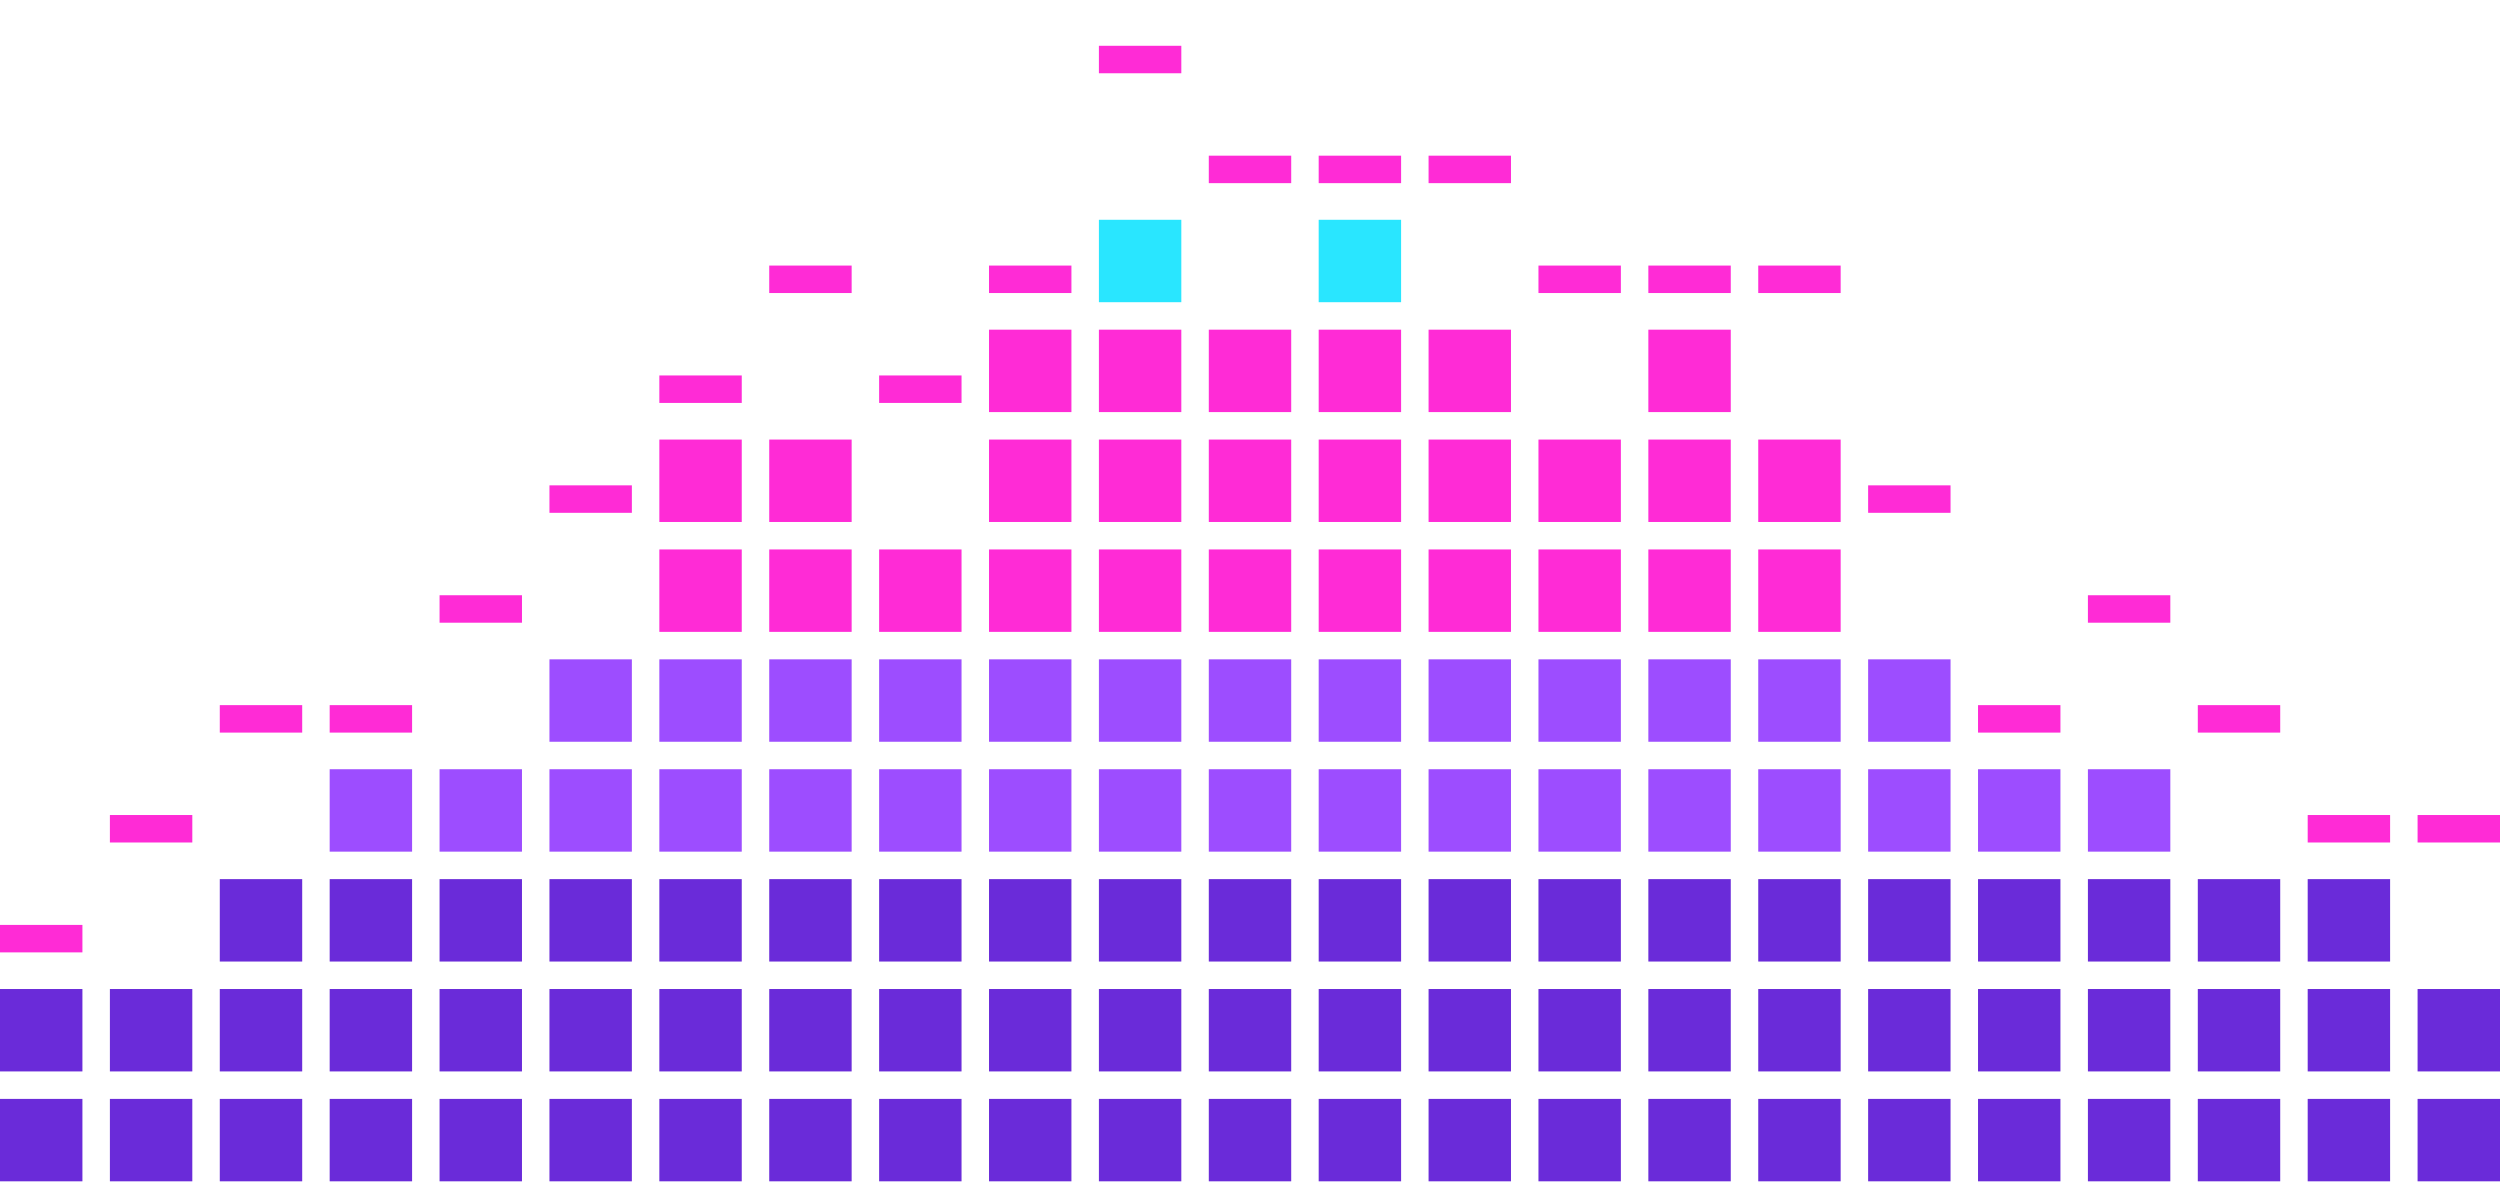
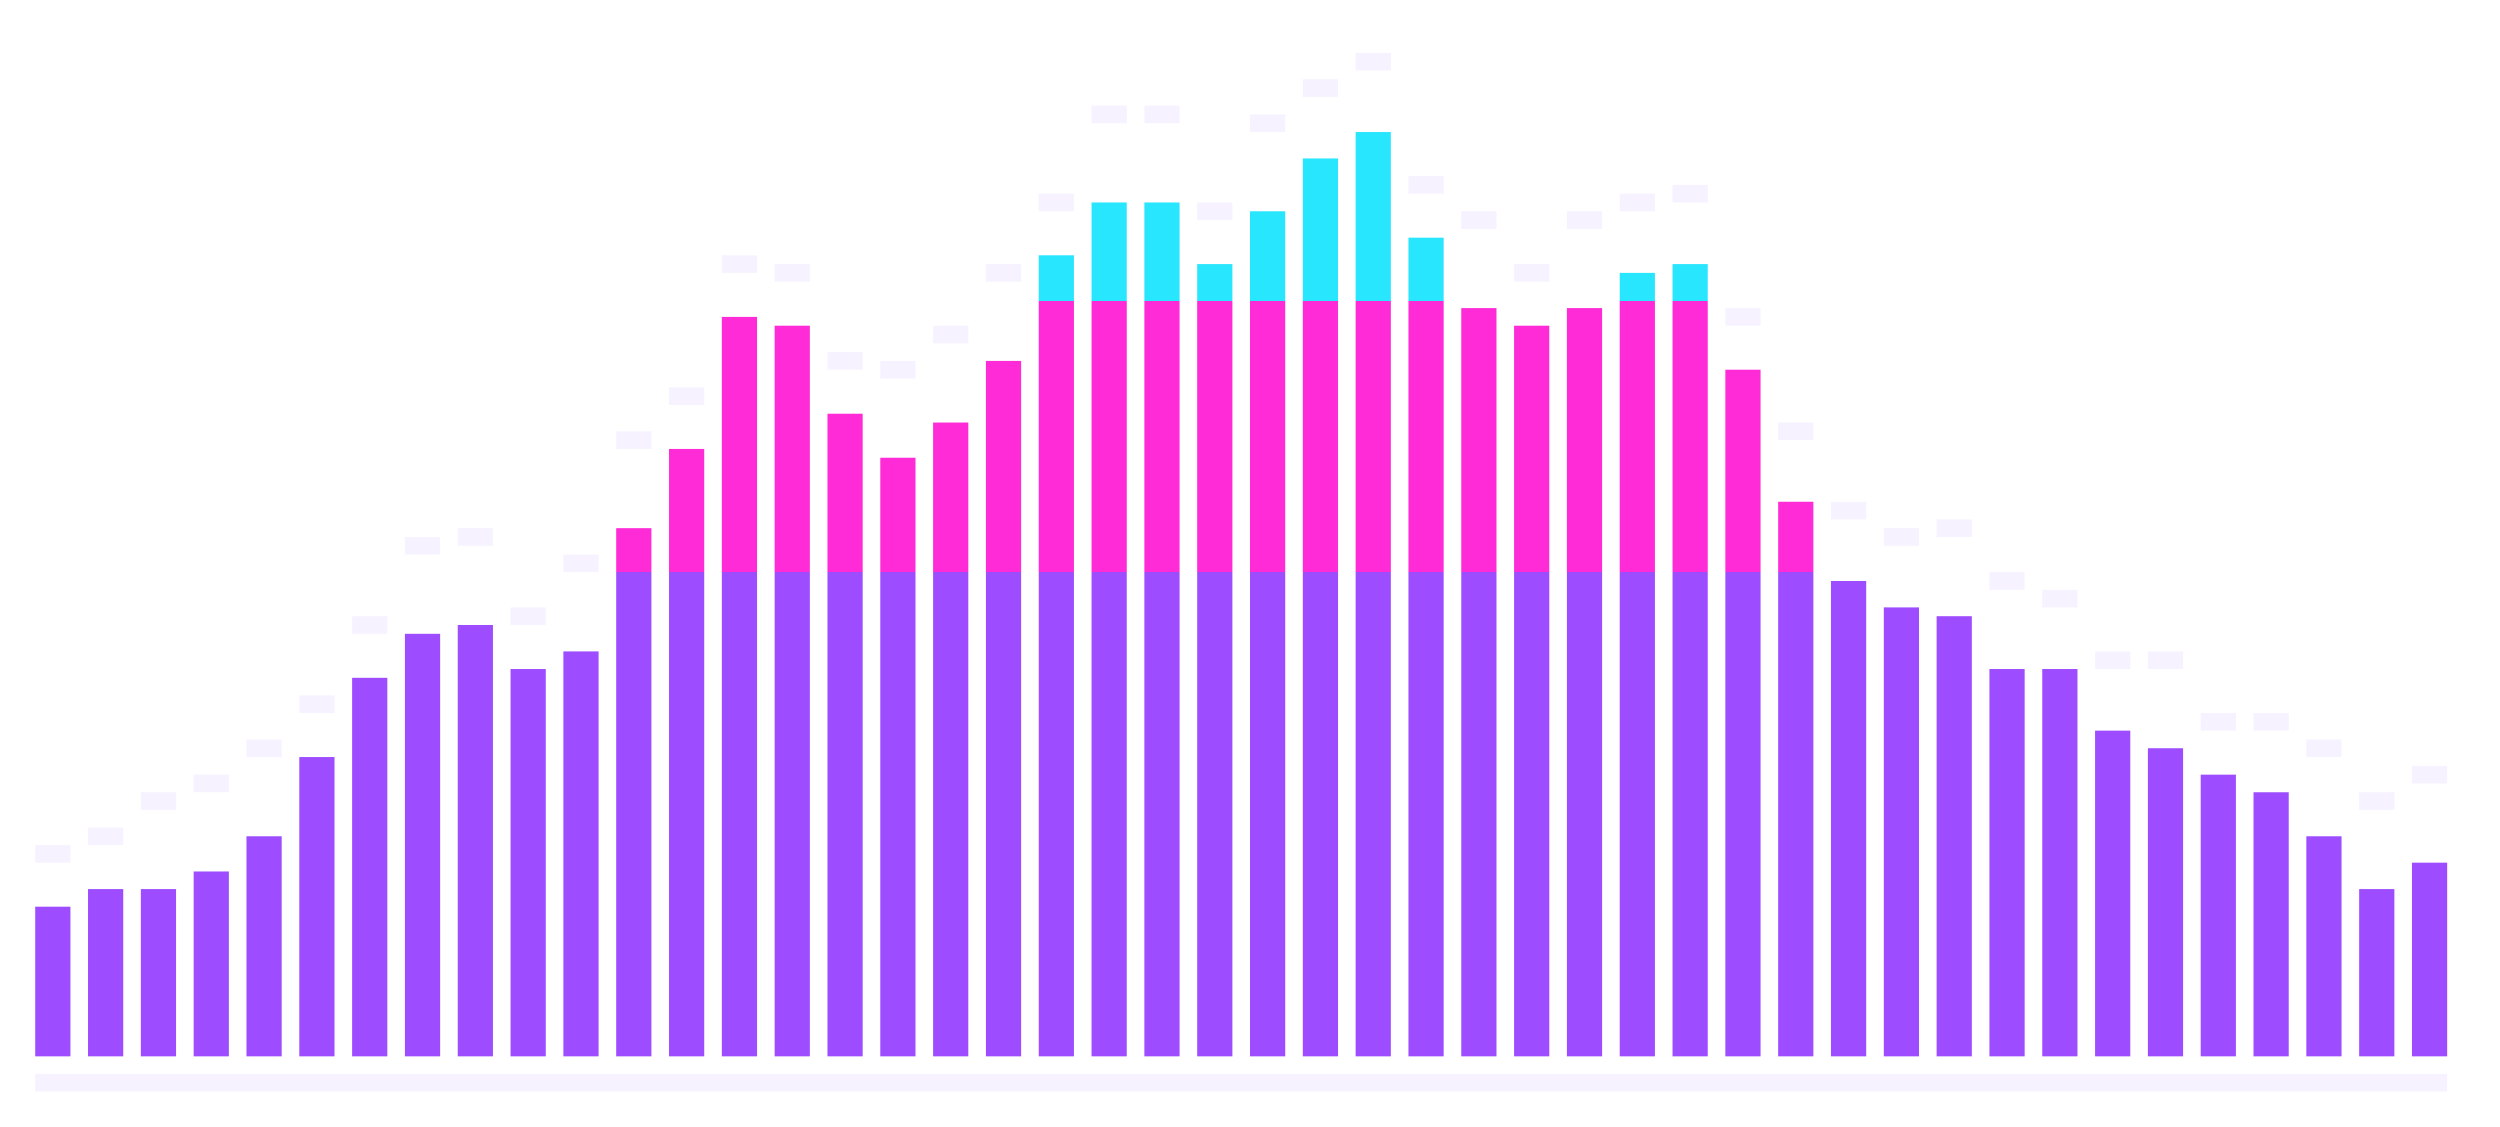
- <svg xmlns="http://www.w3.org/2000/svg" viewBox="0 0 273 129" aria-hidden="true">
-   <g fill="#6A2BD9">
-     <rect x="0" y="120" width="9" height="9" />
-     <rect x="0" y="108" width="9" height="9" />
-     <rect x="12" y="120" width="9" height="9" />
-     <rect x="12" y="108" width="9" height="9" />
-     <rect x="24" y="120" width="9" height="9" />
-     <rect x="24" y="108" width="9" height="9" />
-     <rect x="24" y="96" width="9" height="9" />
-     <rect x="36" y="120" width="9" height="9" />
-     <rect x="36" y="108" width="9" height="9" />
-     <rect x="36" y="96" width="9" height="9" />
-     <rect x="48" y="120" width="9" height="9" />
-     <rect x="48" y="108" width="9" height="9" />
-     <rect x="48" y="96" width="9" height="9" />
-     <rect x="60" y="120" width="9" height="9" />
-     <rect x="60" y="108" width="9" height="9" />
-     <rect x="60" y="96" width="9" height="9" />
-     <rect x="72" y="120" width="9" height="9" />
-     <rect x="72" y="108" width="9" height="9" />
-     <rect x="72" y="96" width="9" height="9" />
-     <rect x="84" y="120" width="9" height="9" />
-     <rect x="84" y="108" width="9" height="9" />
-     <rect x="84" y="96" width="9" height="9" />
-     <rect x="96" y="120" width="9" height="9" />
-     <rect x="96" y="108" width="9" height="9" />
-     <rect x="96" y="96" width="9" height="9" />
-     <rect x="108" y="120" width="9" height="9" />
-     <rect x="108" y="108" width="9" height="9" />
-     <rect x="108" y="96" width="9" height="9" />
-     <rect x="120" y="120" width="9" height="9" />
-     <rect x="120" y="108" width="9" height="9" />
-     <rect x="120" y="96" width="9" height="9" />
-     <rect x="132" y="120" width="9" height="9" />
-     <rect x="132" y="108" width="9" height="9" />
-     <rect x="132" y="96" width="9" height="9" />
-     <rect x="144" y="120" width="9" height="9" />
-     <rect x="144" y="108" width="9" height="9" />
-     <rect x="144" y="96" width="9" height="9" />
-     <rect x="156" y="120" width="9" height="9" />
-     <rect x="156" y="108" width="9" height="9" />
-     <rect x="156" y="96" width="9" height="9" />
-     <rect x="168" y="120" width="9" height="9" />
-     <rect x="168" y="108" width="9" height="9" />
-     <rect x="168" y="96" width="9" height="9" />
-     <rect x="180" y="120" width="9" height="9" />
-     <rect x="180" y="108" width="9" height="9" />
-     <rect x="180" y="96" width="9" height="9" />
-     <rect x="192" y="120" width="9" height="9" />
-     <rect x="192" y="108" width="9" height="9" />
-     <rect x="192" y="96" width="9" height="9" />
-     <rect x="204" y="120" width="9" height="9" />
-     <rect x="204" y="108" width="9" height="9" />
-     <rect x="204" y="96" width="9" height="9" />
-     <rect x="216" y="120" width="9" height="9" />
-     <rect x="216" y="108" width="9" height="9" />
-     <rect x="216" y="96" width="9" height="9" />
-     <rect x="228" y="120" width="9" height="9" />
-     <rect x="228" y="108" width="9" height="9" />
-     <rect x="228" y="96" width="9" height="9" />
-     <rect x="240" y="120" width="9" height="9" />
-     <rect x="240" y="108" width="9" height="9" />
-     <rect x="240" y="96" width="9" height="9" />
-     <rect x="252" y="120" width="9" height="9" />
-     <rect x="252" y="108" width="9" height="9" />
-     <rect x="252" y="96" width="9" height="9" />
-     <rect x="264" y="120" width="9" height="9" />
-     <rect x="264" y="108" width="9" height="9" />
+ <svg xmlns="http://www.w3.org/2000/svg" viewBox="8 30 284 128" aria-hidden="true">
+   <defs>
+     <linearGradient id="lv" gradientUnits="userSpaceOnUse" x1="0" y1="150" x2="0" y2="40">
+       <stop offset="0" stop-color="#9D4DFF" />
+       <stop offset="0.5" stop-color="#9D4DFF" />
+       <stop offset="0.5" stop-color="#FF2BD6" />
+       <stop offset="0.78" stop-color="#FF2BD6" />
+       <stop offset="0.78" stop-color="#29E6FF" />
+       <stop offset="1" stop-color="#29E6FF" />
+     </linearGradient>
+   </defs>
+   <g fill="url(#lv)">
+     <rect x="12" y="133" width="4" height="17" />
+     <rect x="18" y="131" width="4" height="19" />
+     <rect x="24" y="131" width="4" height="19" />
+     <rect x="30" y="129" width="4" height="21" />
+     <rect x="36" y="125" width="4" height="25" />
+     <rect x="42" y="116" width="4" height="34" />
+     <rect x="48" y="107" width="4" height="43" />
+     <rect x="54" y="102" width="4" height="48" />
+     <rect x="60" y="101" width="4" height="49" />
+     <rect x="66" y="106" width="4" height="44" />
+     <rect x="72" y="104" width="4" height="46" />
+     <rect x="78" y="90" width="4" height="60" />
+     <rect x="84" y="81" width="4" height="69" />
+     <rect x="90" y="66" width="4" height="84" />
+     <rect x="96" y="67" width="4" height="83" />
+     <rect x="102" y="77" width="4" height="73" />
+     <rect x="108" y="82" width="4" height="68" />
+     <rect x="114" y="78" width="4" height="72" />
+     <rect x="120" y="71" width="4" height="79" />
+     <rect x="126" y="59" width="4" height="91" />
+     <rect x="132" y="53" width="4" height="97" />
+     <rect x="138" y="53" width="4" height="97" />
+     <rect x="144" y="60" width="4" height="90" />
+     <rect x="150" y="54" width="4" height="96" />
+     <rect x="156" y="48" width="4" height="102" />
+     <rect x="162" y="45" width="4" height="105" />
+     <rect x="168" y="57" width="4" height="93" />
+     <rect x="174" y="65" width="4" height="85" />
+     <rect x="180" y="67" width="4" height="83" />
+     <rect x="186" y="65" width="4" height="85" />
+     <rect x="192" y="61" width="4" height="89" />
+     <rect x="198" y="60" width="4" height="90" />
+     <rect x="204" y="72" width="4" height="78" />
+     <rect x="210" y="87" width="4" height="63" />
+     <rect x="216" y="96" width="4" height="54" />
+     <rect x="222" y="99" width="4" height="51" />
+     <rect x="228" y="100" width="4" height="50" />
+     <rect x="234" y="106" width="4" height="44" />
+     <rect x="240" y="106" width="4" height="44" />
+     <rect x="246" y="113" width="4" height="37" />
+     <rect x="252" y="115" width="4" height="35" />
+     <rect x="258" y="118" width="4" height="32" />
+     <rect x="264" y="120" width="4" height="30" />
+     <rect x="270" y="125" width="4" height="25" />
+     <rect x="276" y="131" width="4" height="19" />
+     <rect x="282" y="128" width="4" height="22" />
  </g>
-   <g fill="#9D4DFF">
-     <rect x="36" y="84" width="9" height="9" />
-     <rect x="48" y="84" width="9" height="9" />
-     <rect x="60" y="84" width="9" height="9" />
-     <rect x="60" y="72" width="9" height="9" />
-     <rect x="72" y="84" width="9" height="9" />
-     <rect x="72" y="72" width="9" height="9" />
-     <rect x="84" y="84" width="9" height="9" />
-     <rect x="84" y="72" width="9" height="9" />
-     <rect x="96" y="84" width="9" height="9" />
-     <rect x="96" y="72" width="9" height="9" />
-     <rect x="108" y="84" width="9" height="9" />
-     <rect x="108" y="72" width="9" height="9" />
-     <rect x="120" y="84" width="9" height="9" />
-     <rect x="120" y="72" width="9" height="9" />
-     <rect x="132" y="84" width="9" height="9" />
-     <rect x="132" y="72" width="9" height="9" />
-     <rect x="144" y="84" width="9" height="9" />
-     <rect x="144" y="72" width="9" height="9" />
-     <rect x="156" y="84" width="9" height="9" />
-     <rect x="156" y="72" width="9" height="9" />
-     <rect x="168" y="84" width="9" height="9" />
-     <rect x="168" y="72" width="9" height="9" />
-     <rect x="180" y="84" width="9" height="9" />
-     <rect x="180" y="72" width="9" height="9" />
-     <rect x="192" y="84" width="9" height="9" />
-     <rect x="192" y="72" width="9" height="9" />
-     <rect x="204" y="84" width="9" height="9" />
-     <rect x="204" y="72" width="9" height="9" />
-     <rect x="216" y="84" width="9" height="9" />
-     <rect x="228" y="84" width="9" height="9" />
+   <g fill="#F7F2FF">
+     <rect x="12" y="126" width="4" height="2" />
+     <rect x="18" y="124" width="4" height="2" />
+     <rect x="24" y="120" width="4" height="2" />
+     <rect x="30" y="118" width="4" height="2" />
+     <rect x="36" y="114" width="4" height="2" />
+     <rect x="42" y="109" width="4" height="2" />
+     <rect x="48" y="100" width="4" height="2" />
+     <rect x="54" y="91" width="4" height="2" />
+     <rect x="60" y="90" width="4" height="2" />
+     <rect x="66" y="99" width="4" height="2" />
+     <rect x="72" y="93" width="4" height="2" />
+     <rect x="78" y="79" width="4" height="2" />
+     <rect x="84" y="74" width="4" height="2" />
+     <rect x="90" y="59" width="4" height="2" />
+     <rect x="96" y="60" width="4" height="2" />
+     <rect x="102" y="70" width="4" height="2" />
+     <rect x="108" y="71" width="4" height="2" />
+     <rect x="114" y="67" width="4" height="2" />
+     <rect x="120" y="60" width="4" height="2" />
+     <rect x="126" y="52" width="4" height="2" />
+     <rect x="132" y="42" width="4" height="2" />
+     <rect x="138" y="42" width="4" height="2" />
+     <rect x="144" y="53" width="4" height="2" />
+     <rect x="150" y="43" width="4" height="2" />
+     <rect x="156" y="39" width="4" height="2" />
+     <rect x="162" y="36" width="4" height="2" />
+     <rect x="168" y="50" width="4" height="2" />
+     <rect x="174" y="54" width="4" height="2" />
+     <rect x="180" y="60" width="4" height="2" />
+     <rect x="186" y="54" width="4" height="2" />
+     <rect x="192" y="52" width="4" height="2" />
+     <rect x="198" y="51" width="4" height="2" />
+     <rect x="204" y="65" width="4" height="2" />
+     <rect x="210" y="78" width="4" height="2" />
+     <rect x="216" y="87" width="4" height="2" />
+     <rect x="222" y="90" width="4" height="2" />
+     <rect x="228" y="89" width="4" height="2" />
+     <rect x="234" y="95" width="4" height="2" />
+     <rect x="240" y="97" width="4" height="2" />
+     <rect x="246" y="104" width="4" height="2" />
+     <rect x="252" y="104" width="4" height="2" />
+     <rect x="258" y="111" width="4" height="2" />
+     <rect x="264" y="111" width="4" height="2" />
+     <rect x="270" y="114" width="4" height="2" />
+     <rect x="276" y="120" width="4" height="2" />
+     <rect x="282" y="117" width="4" height="2" />
  </g>
-   <g fill="#FF2BD6">
-     <rect x="72" y="60" width="9" height="9" />
-     <rect x="72" y="48" width="9" height="9" />
-     <rect x="84" y="60" width="9" height="9" />
-     <rect x="84" y="48" width="9" height="9" />
-     <rect x="96" y="60" width="9" height="9" />
-     <rect x="108" y="60" width="9" height="9" />
-     <rect x="108" y="48" width="9" height="9" />
-     <rect x="108" y="36" width="9" height="9" />
-     <rect x="120" y="60" width="9" height="9" />
-     <rect x="120" y="48" width="9" height="9" />
-     <rect x="120" y="36" width="9" height="9" />
-     <rect x="132" y="60" width="9" height="9" />
-     <rect x="132" y="48" width="9" height="9" />
-     <rect x="132" y="36" width="9" height="9" />
-     <rect x="144" y="60" width="9" height="9" />
-     <rect x="144" y="48" width="9" height="9" />
-     <rect x="144" y="36" width="9" height="9" />
-     <rect x="156" y="60" width="9" height="9" />
-     <rect x="156" y="48" width="9" height="9" />
-     <rect x="156" y="36" width="9" height="9" />
-     <rect x="168" y="60" width="9" height="9" />
-     <rect x="168" y="48" width="9" height="9" />
-     <rect x="180" y="60" width="9" height="9" />
-     <rect x="180" y="48" width="9" height="9" />
-     <rect x="180" y="36" width="9" height="9" />
-     <rect x="192" y="60" width="9" height="9" />
-     <rect x="192" y="48" width="9" height="9" />
-   </g>
-   <g fill="#29E6FF">
-     <rect x="120" y="24" width="9" height="9" />
-     <rect x="144" y="24" width="9" height="9" />
-   </g>
-   <g fill="#FF2BD6">
-     <rect x="0" y="101" width="9" height="3" />
-     <rect x="12" y="89" width="9" height="3" />
-     <rect x="24" y="77" width="9" height="3" />
-     <rect x="36" y="77" width="9" height="3" />
-     <rect x="48" y="65" width="9" height="3" />
-     <rect x="60" y="53" width="9" height="3" />
-     <rect x="72" y="41" width="9" height="3" />
-     <rect x="84" y="29" width="9" height="3" />
-     <rect x="96" y="41" width="9" height="3" />
-     <rect x="108" y="29" width="9" height="3" />
-     <rect x="120" y="5" width="9" height="3" />
-     <rect x="132" y="17" width="9" height="3" />
-     <rect x="144" y="17" width="9" height="3" />
-     <rect x="156" y="17" width="9" height="3" />
-     <rect x="168" y="29" width="9" height="3" />
-     <rect x="180" y="29" width="9" height="3" />
-     <rect x="192" y="29" width="9" height="3" />
-     <rect x="204" y="53" width="9" height="3" />
-     <rect x="216" y="77" width="9" height="3" />
-     <rect x="228" y="65" width="9" height="3" />
-     <rect x="240" y="77" width="9" height="3" />
-     <rect x="252" y="89" width="9" height="3" />
-     <rect x="264" y="89" width="9" height="3" />
-   </g>
+   <rect x="12" y="152" width="274" height="2" fill="#F7F2FF" />
</svg>
